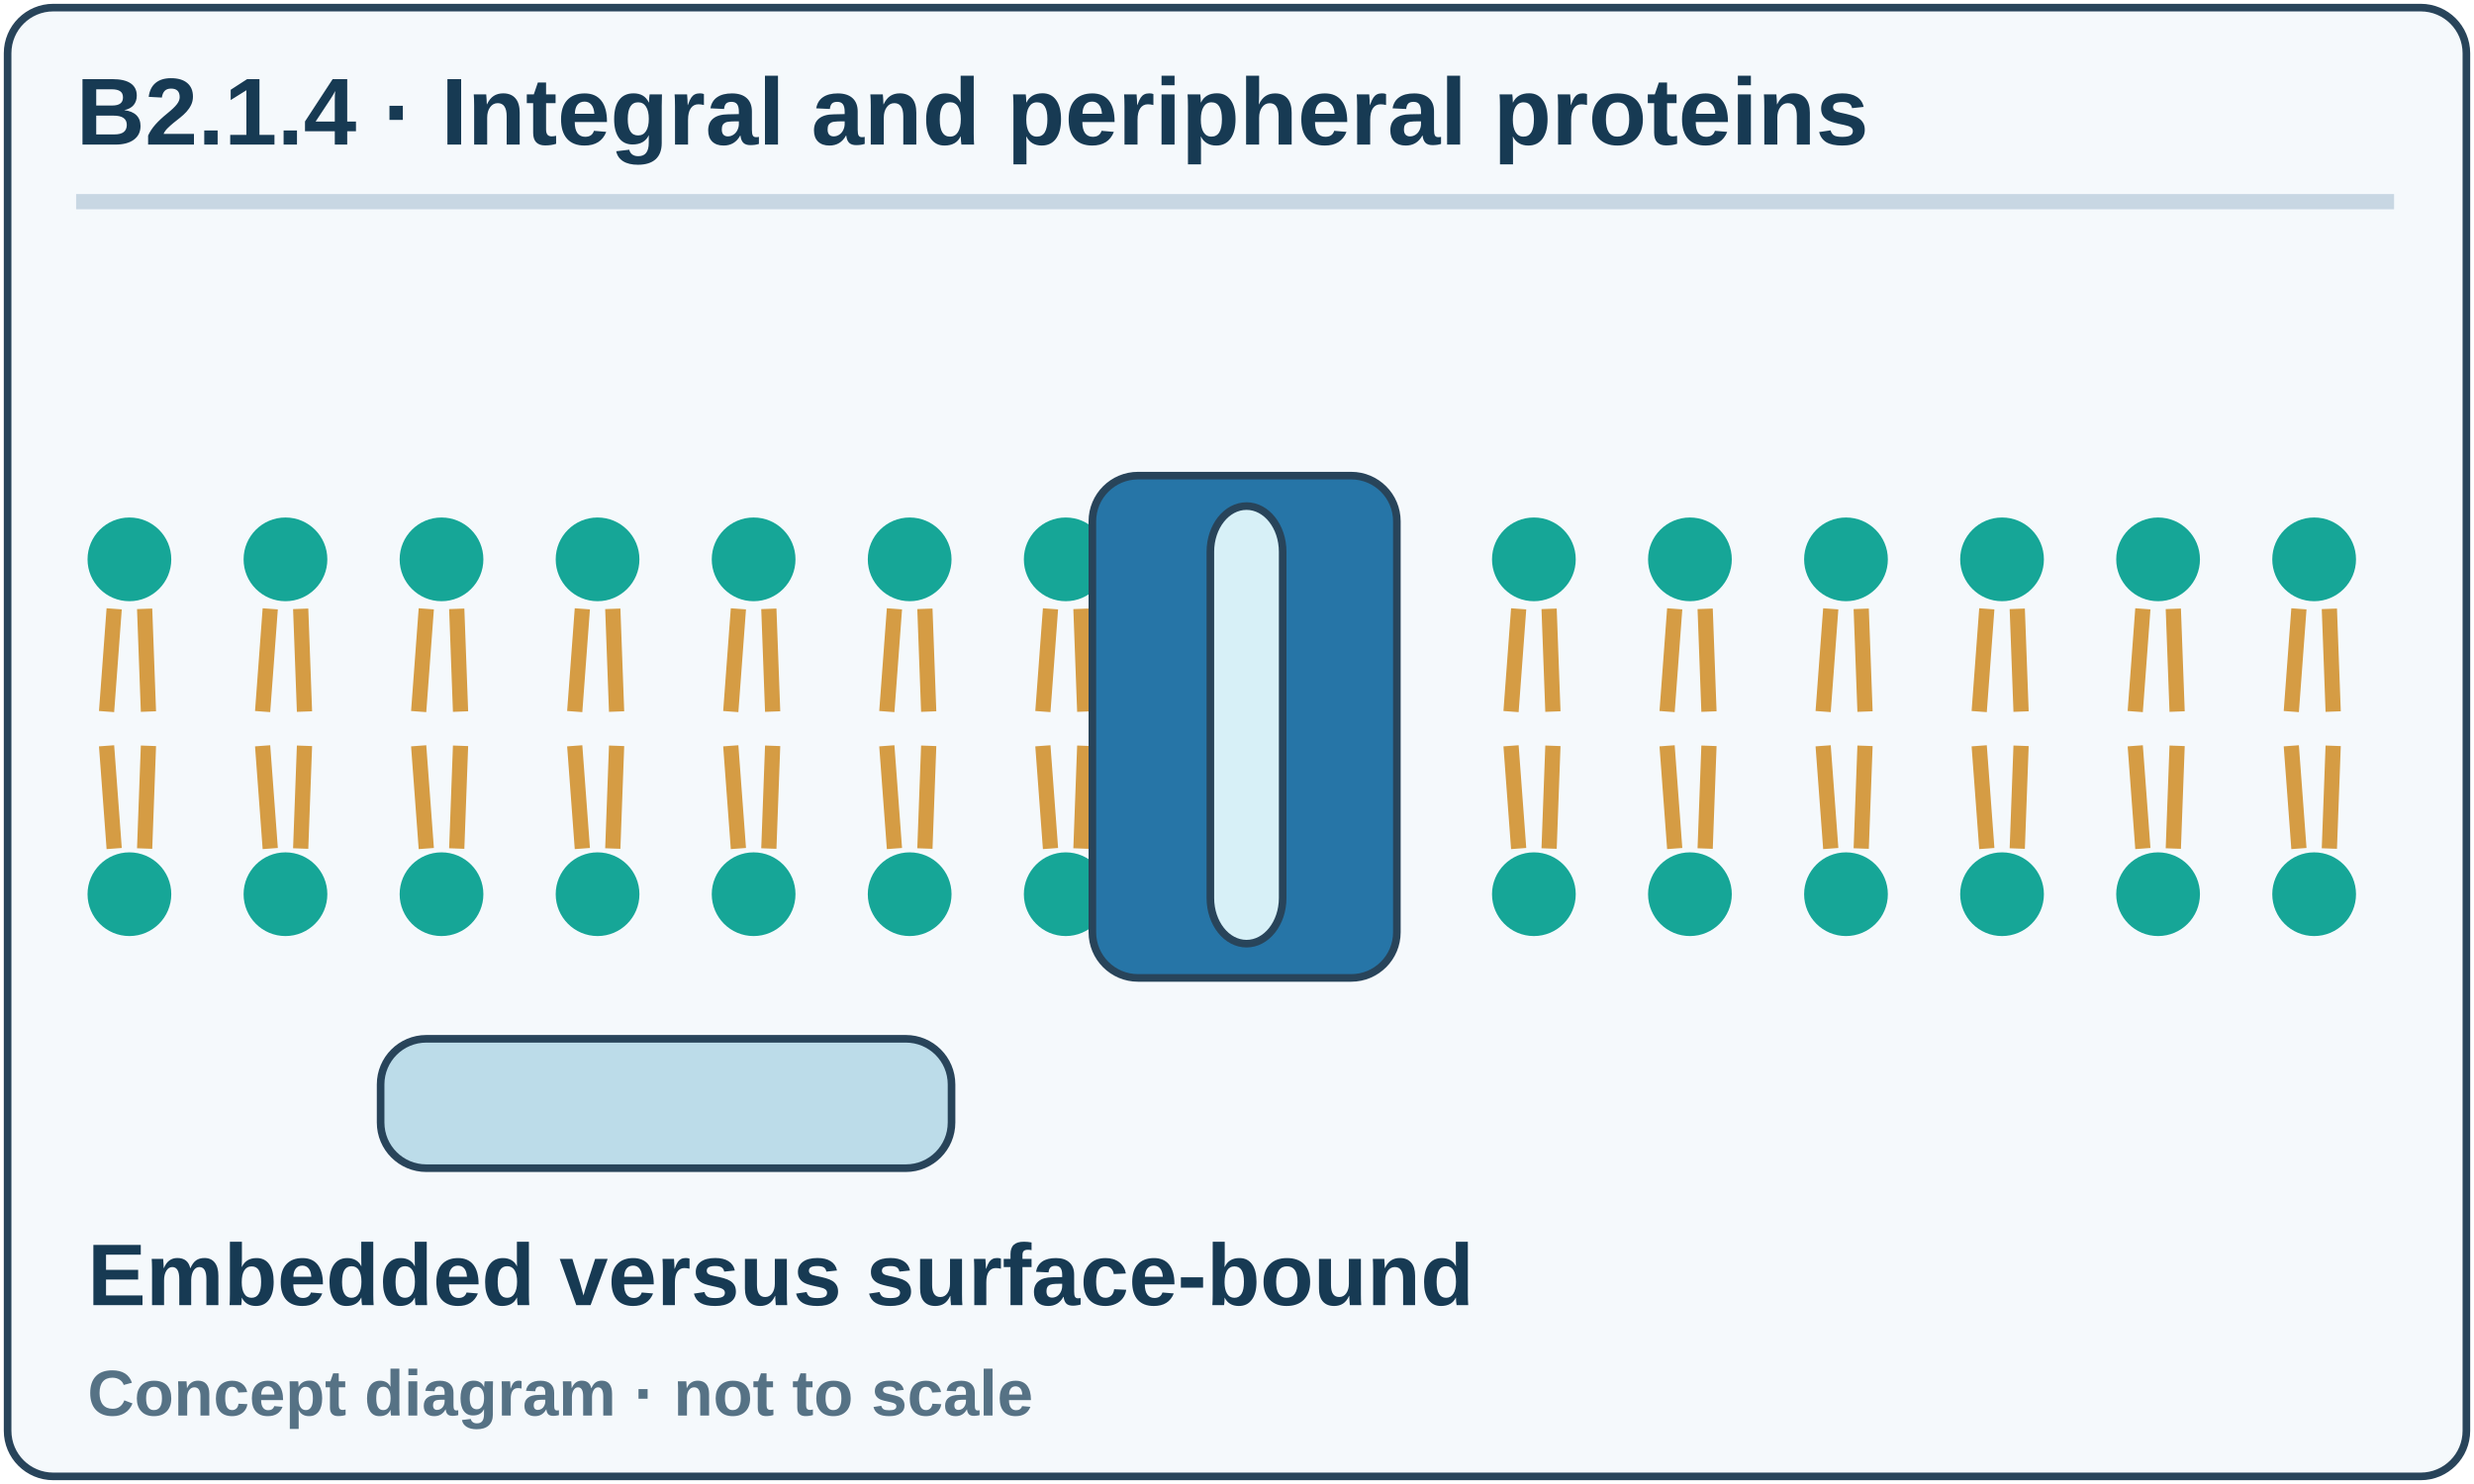
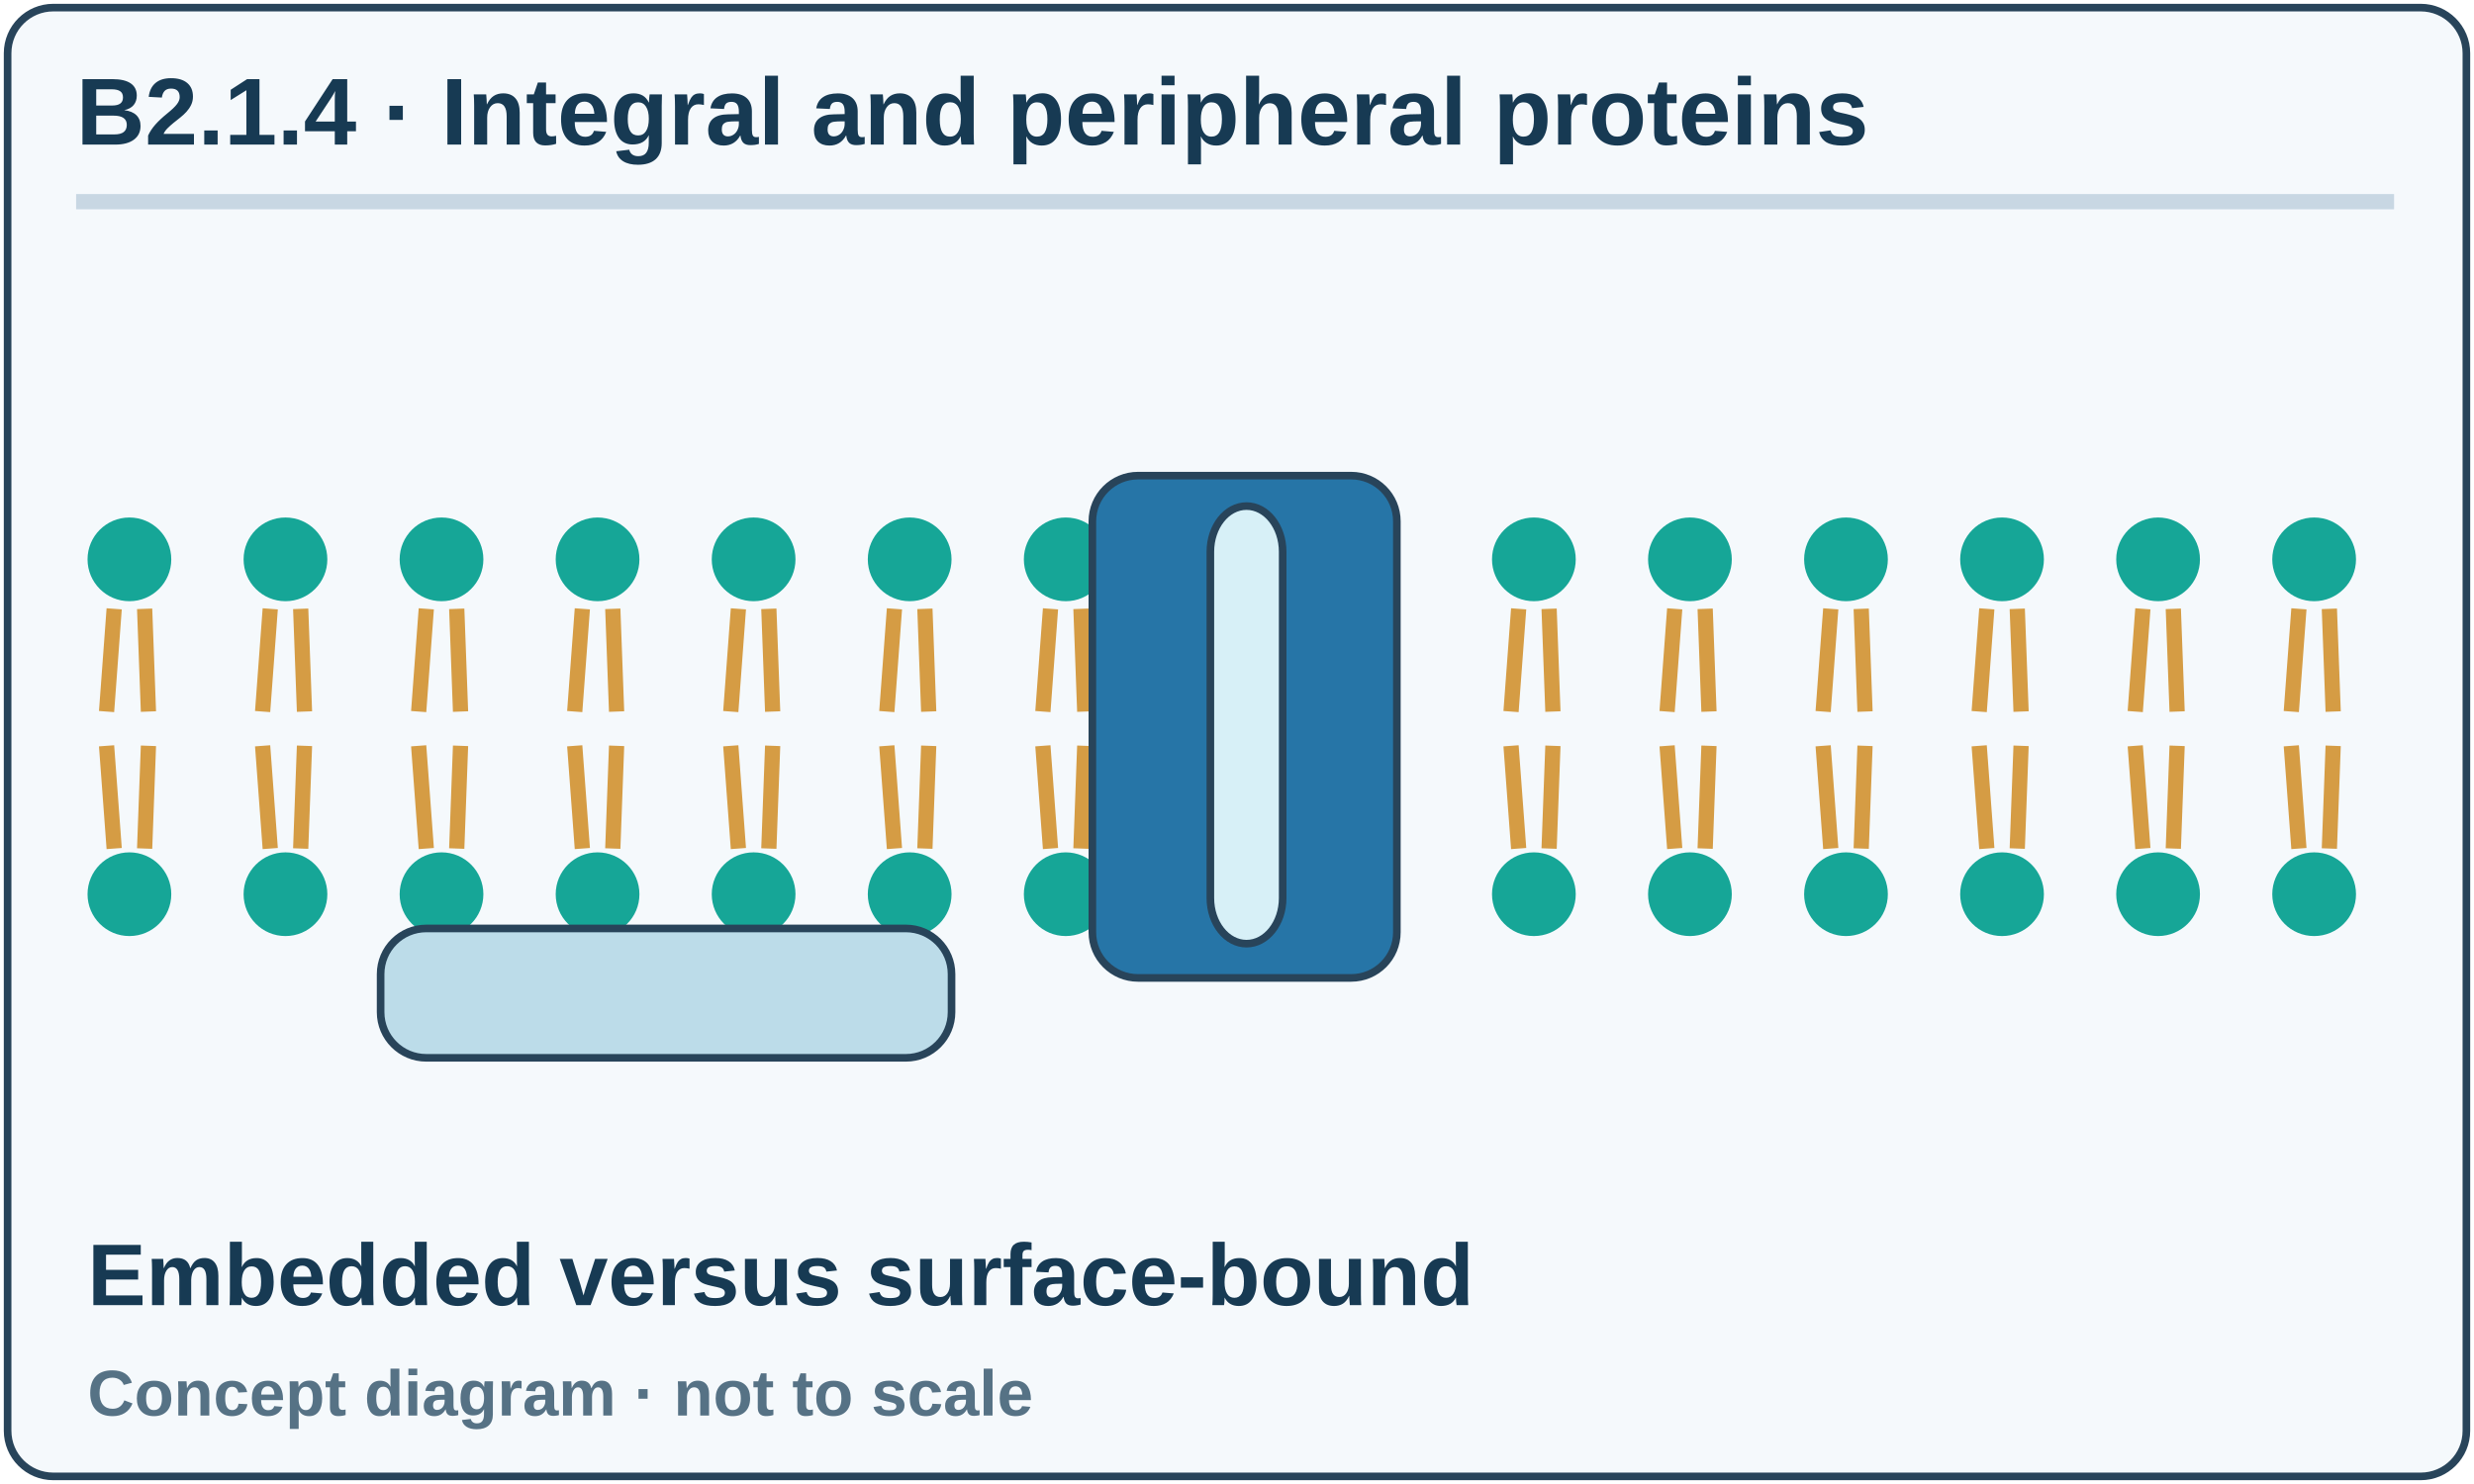
<svg xmlns="http://www.w3.org/2000/svg" viewBox="0 0 650 390" role="img" aria-labelledby="title desc">
  <defs>
    <marker id="tip" markerWidth="7" markerHeight="7" refX="6" refY="3" orient="auto">
      <path d="M0 0 L6 3 L0 6" fill="#2177a4" />
    </marker>
  </defs>
  <rect x="2" y="2" width="646" height="386" rx="12" fill="#f5f9fc" stroke="#28445a" stroke-width="2" />
  <text x="20" y="38" font-size="25" fill="#173a53" font-family="Arial,sans-serif" font-weight="600">B2.1.4 · Integral and peripheral proteins</text>
  <line x1="20" y1="53" x2="629" y2="53" stroke="#c8d7e3" stroke-width="4" />
  <circle cx="34" cy="147" r="11" fill="#16a697" />
  <circle cx="34" cy="235" r="11" fill="#16a697" />
  <line x1="30" y1="160" x2="28" y2="187" stroke="#d59c44" stroke-width="4" />
  <line x1="38" y1="160" x2="39" y2="187" stroke="#d59c44" stroke-width="4" />
  <line x1="28" y1="196" x2="30" y2="223" stroke="#d59c44" stroke-width="4" />
  <line x1="39" y1="196" x2="38" y2="223" stroke="#d59c44" stroke-width="4" />
  <circle cx="75" cy="147" r="11" fill="#16a697" />
  <circle cx="75" cy="235" r="11" fill="#16a697" />
  <line x1="71" y1="160" x2="69" y2="187" stroke="#d59c44" stroke-width="4" />
  <line x1="79" y1="160" x2="80" y2="187" stroke="#d59c44" stroke-width="4" />
  <line x1="69" y1="196" x2="71" y2="223" stroke="#d59c44" stroke-width="4" />
  <line x1="80" y1="196" x2="79" y2="223" stroke="#d59c44" stroke-width="4" />
  <circle cx="116" cy="147" r="11" fill="#16a697" />
  <circle cx="116" cy="235" r="11" fill="#16a697" />
  <line x1="112" y1="160" x2="110" y2="187" stroke="#d59c44" stroke-width="4" />
  <line x1="120" y1="160" x2="121" y2="187" stroke="#d59c44" stroke-width="4" />
  <line x1="110" y1="196" x2="112" y2="223" stroke="#d59c44" stroke-width="4" />
  <line x1="121" y1="196" x2="120" y2="223" stroke="#d59c44" stroke-width="4" />
  <circle cx="157" cy="147" r="11" fill="#16a697" />
  <circle cx="157" cy="235" r="11" fill="#16a697" />
  <line x1="153" y1="160" x2="151" y2="187" stroke="#d59c44" stroke-width="4" />
  <line x1="161" y1="160" x2="162" y2="187" stroke="#d59c44" stroke-width="4" />
  <line x1="151" y1="196" x2="153" y2="223" stroke="#d59c44" stroke-width="4" />
  <line x1="162" y1="196" x2="161" y2="223" stroke="#d59c44" stroke-width="4" />
  <circle cx="198" cy="147" r="11" fill="#16a697" />
  <circle cx="198" cy="235" r="11" fill="#16a697" />
  <line x1="194" y1="160" x2="192" y2="187" stroke="#d59c44" stroke-width="4" />
  <line x1="202" y1="160" x2="203" y2="187" stroke="#d59c44" stroke-width="4" />
  <line x1="192" y1="196" x2="194" y2="223" stroke="#d59c44" stroke-width="4" />
  <line x1="203" y1="196" x2="202" y2="223" stroke="#d59c44" stroke-width="4" />
  <circle cx="239" cy="147" r="11" fill="#16a697" />
  <circle cx="239" cy="235" r="11" fill="#16a697" />
  <line x1="235" y1="160" x2="233" y2="187" stroke="#d59c44" stroke-width="4" />
  <line x1="243" y1="160" x2="244" y2="187" stroke="#d59c44" stroke-width="4" />
  <line x1="233" y1="196" x2="235" y2="223" stroke="#d59c44" stroke-width="4" />
  <line x1="244" y1="196" x2="243" y2="223" stroke="#d59c44" stroke-width="4" />
  <circle cx="280" cy="147" r="11" fill="#16a697" />
  <circle cx="280" cy="235" r="11" fill="#16a697" />
  <line x1="276" y1="160" x2="274" y2="187" stroke="#d59c44" stroke-width="4" />
  <line x1="284" y1="160" x2="285" y2="187" stroke="#d59c44" stroke-width="4" />
  <line x1="274" y1="196" x2="276" y2="223" stroke="#d59c44" stroke-width="4" />
  <line x1="285" y1="196" x2="284" y2="223" stroke="#d59c44" stroke-width="4" />
  <circle cx="403" cy="147" r="11" fill="#16a697" />
  <circle cx="403" cy="235" r="11" fill="#16a697" />
  <line x1="399" y1="160" x2="397" y2="187" stroke="#d59c44" stroke-width="4" />
  <line x1="407" y1="160" x2="408" y2="187" stroke="#d59c44" stroke-width="4" />
  <line x1="397" y1="196" x2="399" y2="223" stroke="#d59c44" stroke-width="4" />
  <line x1="408" y1="196" x2="407" y2="223" stroke="#d59c44" stroke-width="4" />
  <circle cx="444" cy="147" r="11" fill="#16a697" />
  <circle cx="444" cy="235" r="11" fill="#16a697" />
  <line x1="440" y1="160" x2="438" y2="187" stroke="#d59c44" stroke-width="4" />
  <line x1="448" y1="160" x2="449" y2="187" stroke="#d59c44" stroke-width="4" />
  <line x1="438" y1="196" x2="440" y2="223" stroke="#d59c44" stroke-width="4" />
  <line x1="449" y1="196" x2="448" y2="223" stroke="#d59c44" stroke-width="4" />
  <circle cx="485" cy="147" r="11" fill="#16a697" />
  <circle cx="485" cy="235" r="11" fill="#16a697" />
  <line x1="481" y1="160" x2="479" y2="187" stroke="#d59c44" stroke-width="4" />
  <line x1="489" y1="160" x2="490" y2="187" stroke="#d59c44" stroke-width="4" />
  <line x1="479" y1="196" x2="481" y2="223" stroke="#d59c44" stroke-width="4" />
  <line x1="490" y1="196" x2="489" y2="223" stroke="#d59c44" stroke-width="4" />
  <circle cx="526" cy="147" r="11" fill="#16a697" />
  <circle cx="526" cy="235" r="11" fill="#16a697" />
  <line x1="522" y1="160" x2="520" y2="187" stroke="#d59c44" stroke-width="4" />
  <line x1="530" y1="160" x2="531" y2="187" stroke="#d59c44" stroke-width="4" />
  <line x1="520" y1="196" x2="522" y2="223" stroke="#d59c44" stroke-width="4" />
  <line x1="531" y1="196" x2="530" y2="223" stroke="#d59c44" stroke-width="4" />
  <circle cx="567" cy="147" r="11" fill="#16a697" />
  <circle cx="567" cy="235" r="11" fill="#16a697" />
  <line x1="563" y1="160" x2="561" y2="187" stroke="#d59c44" stroke-width="4" />
  <line x1="571" y1="160" x2="572" y2="187" stroke="#d59c44" stroke-width="4" />
  <line x1="561" y1="196" x2="563" y2="223" stroke="#d59c44" stroke-width="4" />
  <line x1="572" y1="196" x2="571" y2="223" stroke="#d59c44" stroke-width="4" />
  <circle cx="608" cy="147" r="11" fill="#16a697" />
  <circle cx="608" cy="235" r="11" fill="#16a697" />
  <line x1="604" y1="160" x2="602" y2="187" stroke="#d59c44" stroke-width="4" />
  <line x1="612" y1="160" x2="613" y2="187" stroke="#d59c44" stroke-width="4" />
  <line x1="602" y1="196" x2="604" y2="223" stroke="#d59c44" stroke-width="4" />
  <line x1="613" y1="196" x2="612" y2="223" stroke="#d59c44" stroke-width="4" />
  <rect x="287" y="125" width="80" height="132" rx="12" fill="#2675a7" stroke="#28445a" stroke-width="2" />
  <rect x="318" y="133" width="19" height="115" rx="12" fill="#d7f0f7" stroke="#28445a" stroke-width="2" />
-   <rect x="100" y="273" width="150" height="34" rx="12" fill="#bcdce9" stroke="#28445a" stroke-width="2" />
+   <rect x="100" y="244" width="150" height="34" rx="12" fill="#bcdce9" stroke="#28445a" stroke-width="2" />
  <text x="23" y="343" font-size="23" fill="#173a53" font-family="Arial,sans-serif" font-weight="600">Embedded versus surface-bound</text>
  <text x="23" y="372" font-size="17" fill="#567285" font-family="Arial,sans-serif" font-weight="600">Concept diagram · not to scale</text>
</svg>
